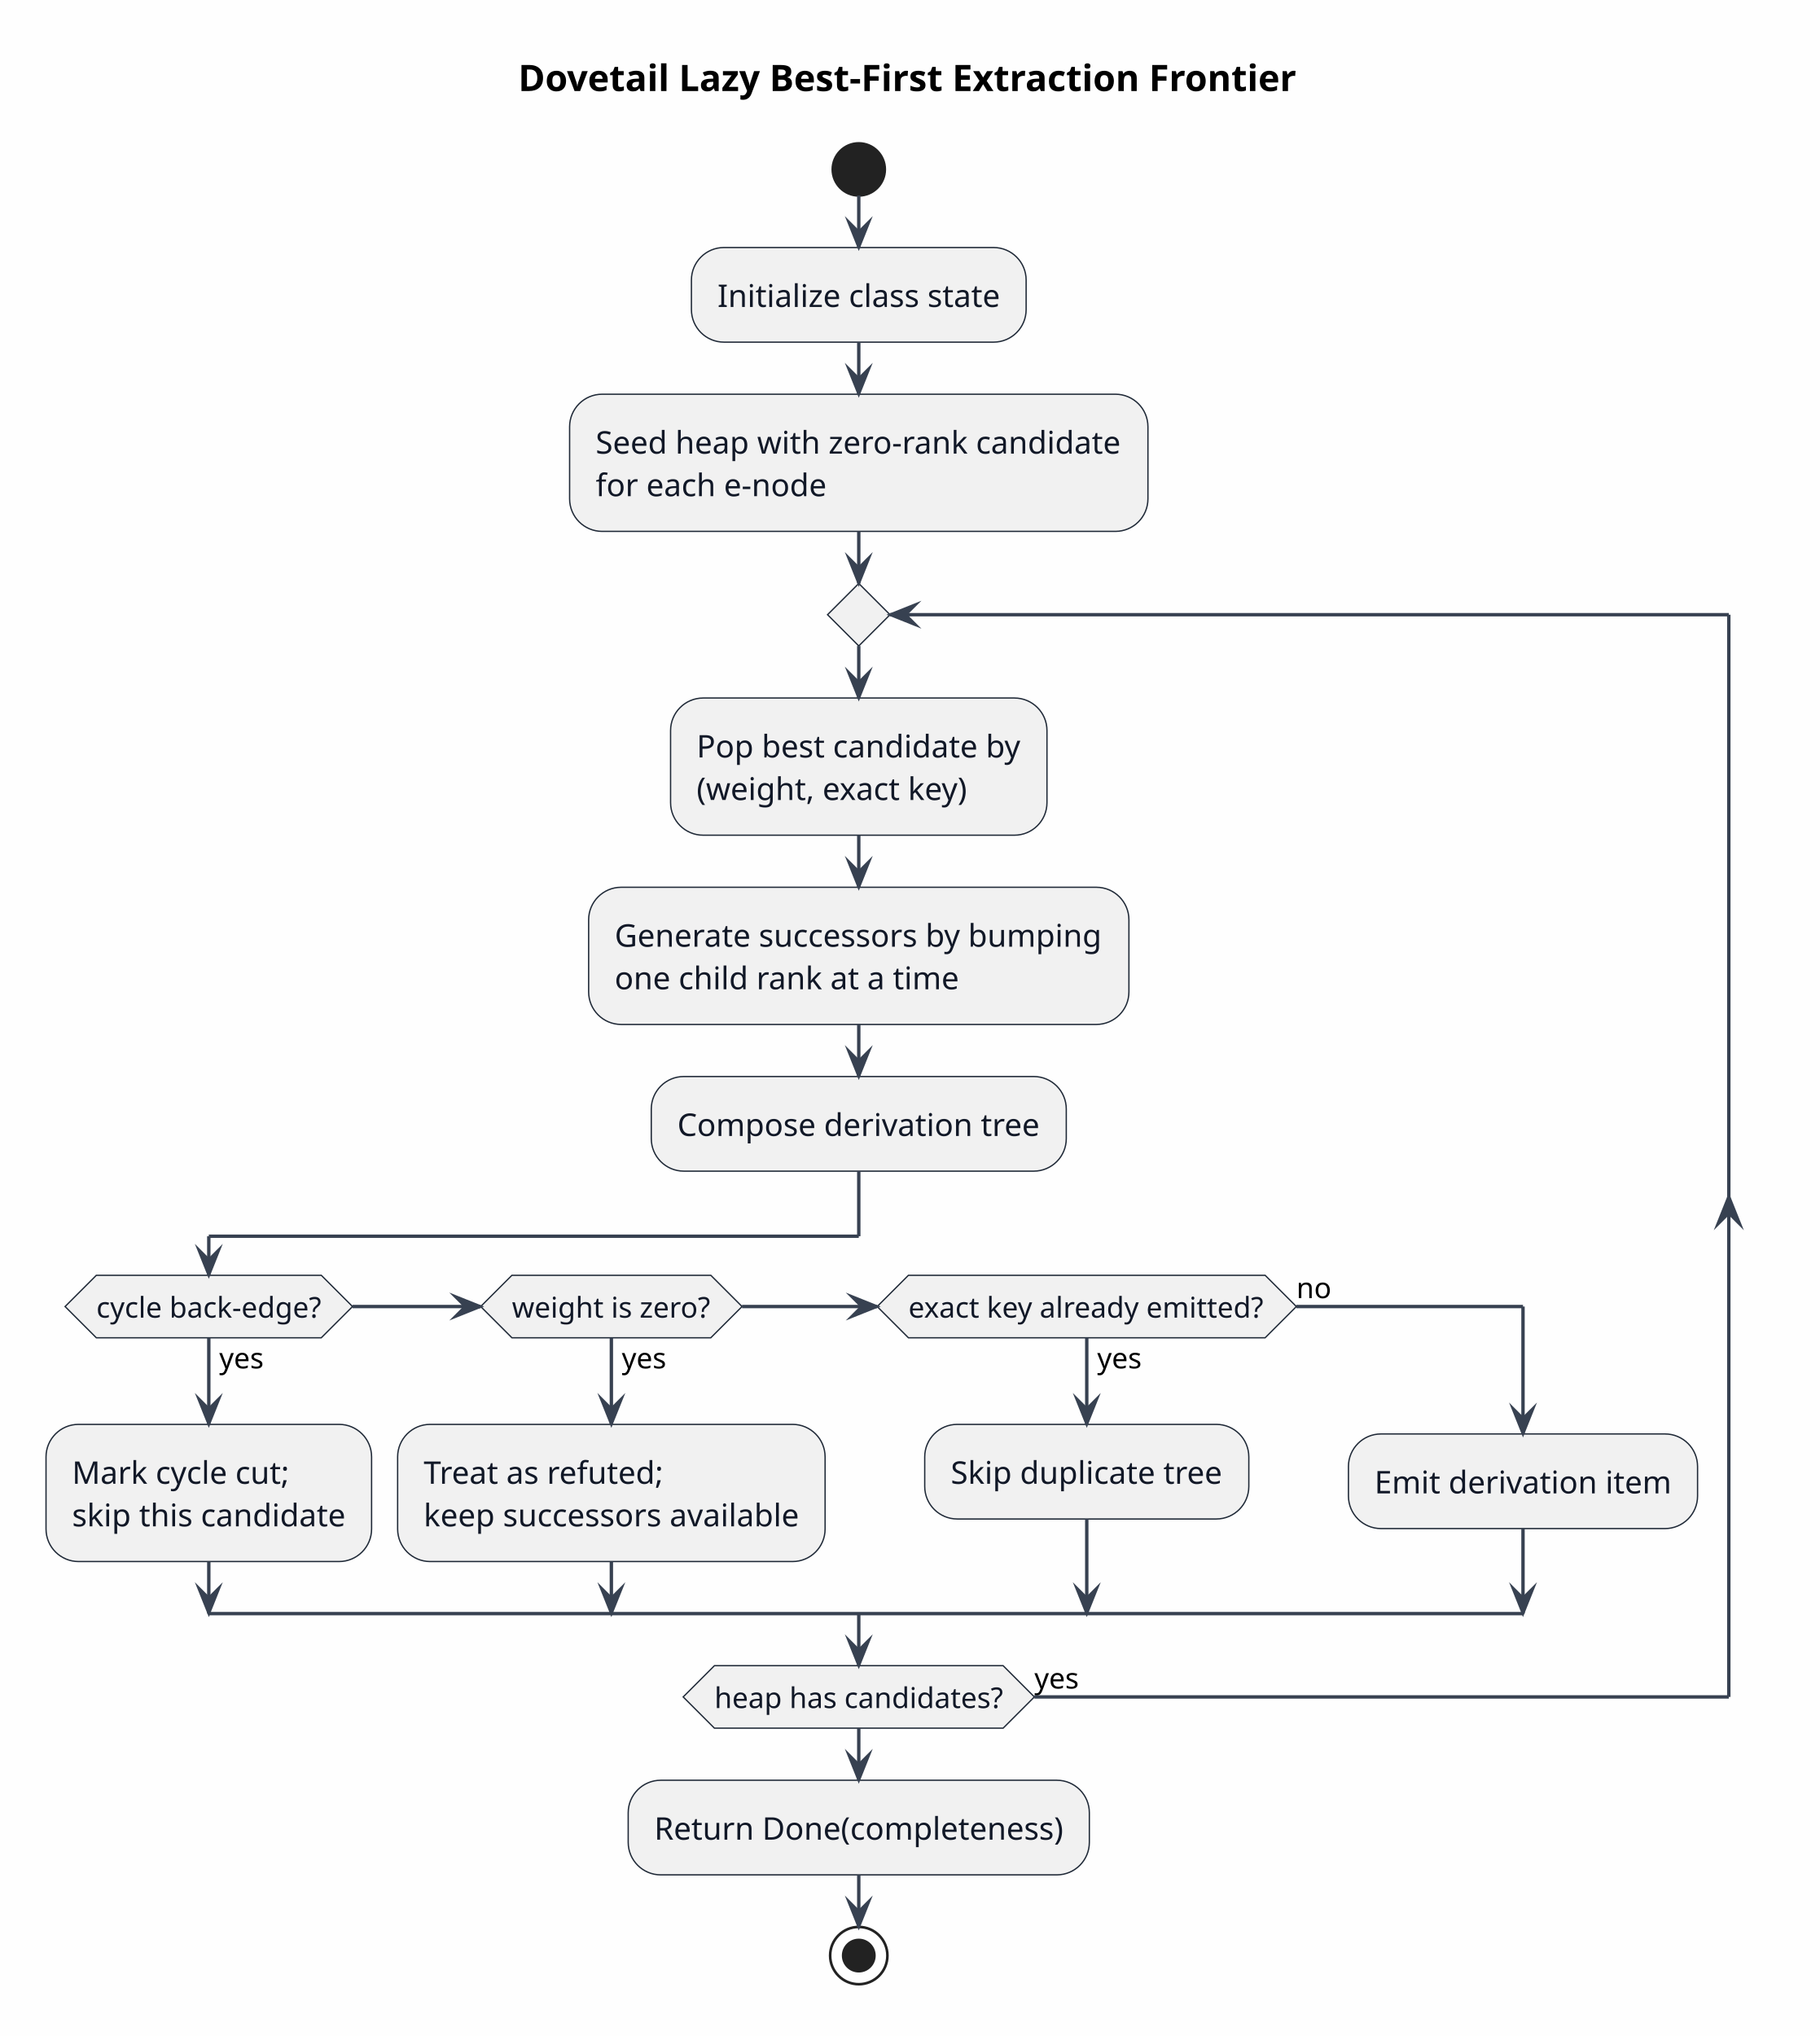
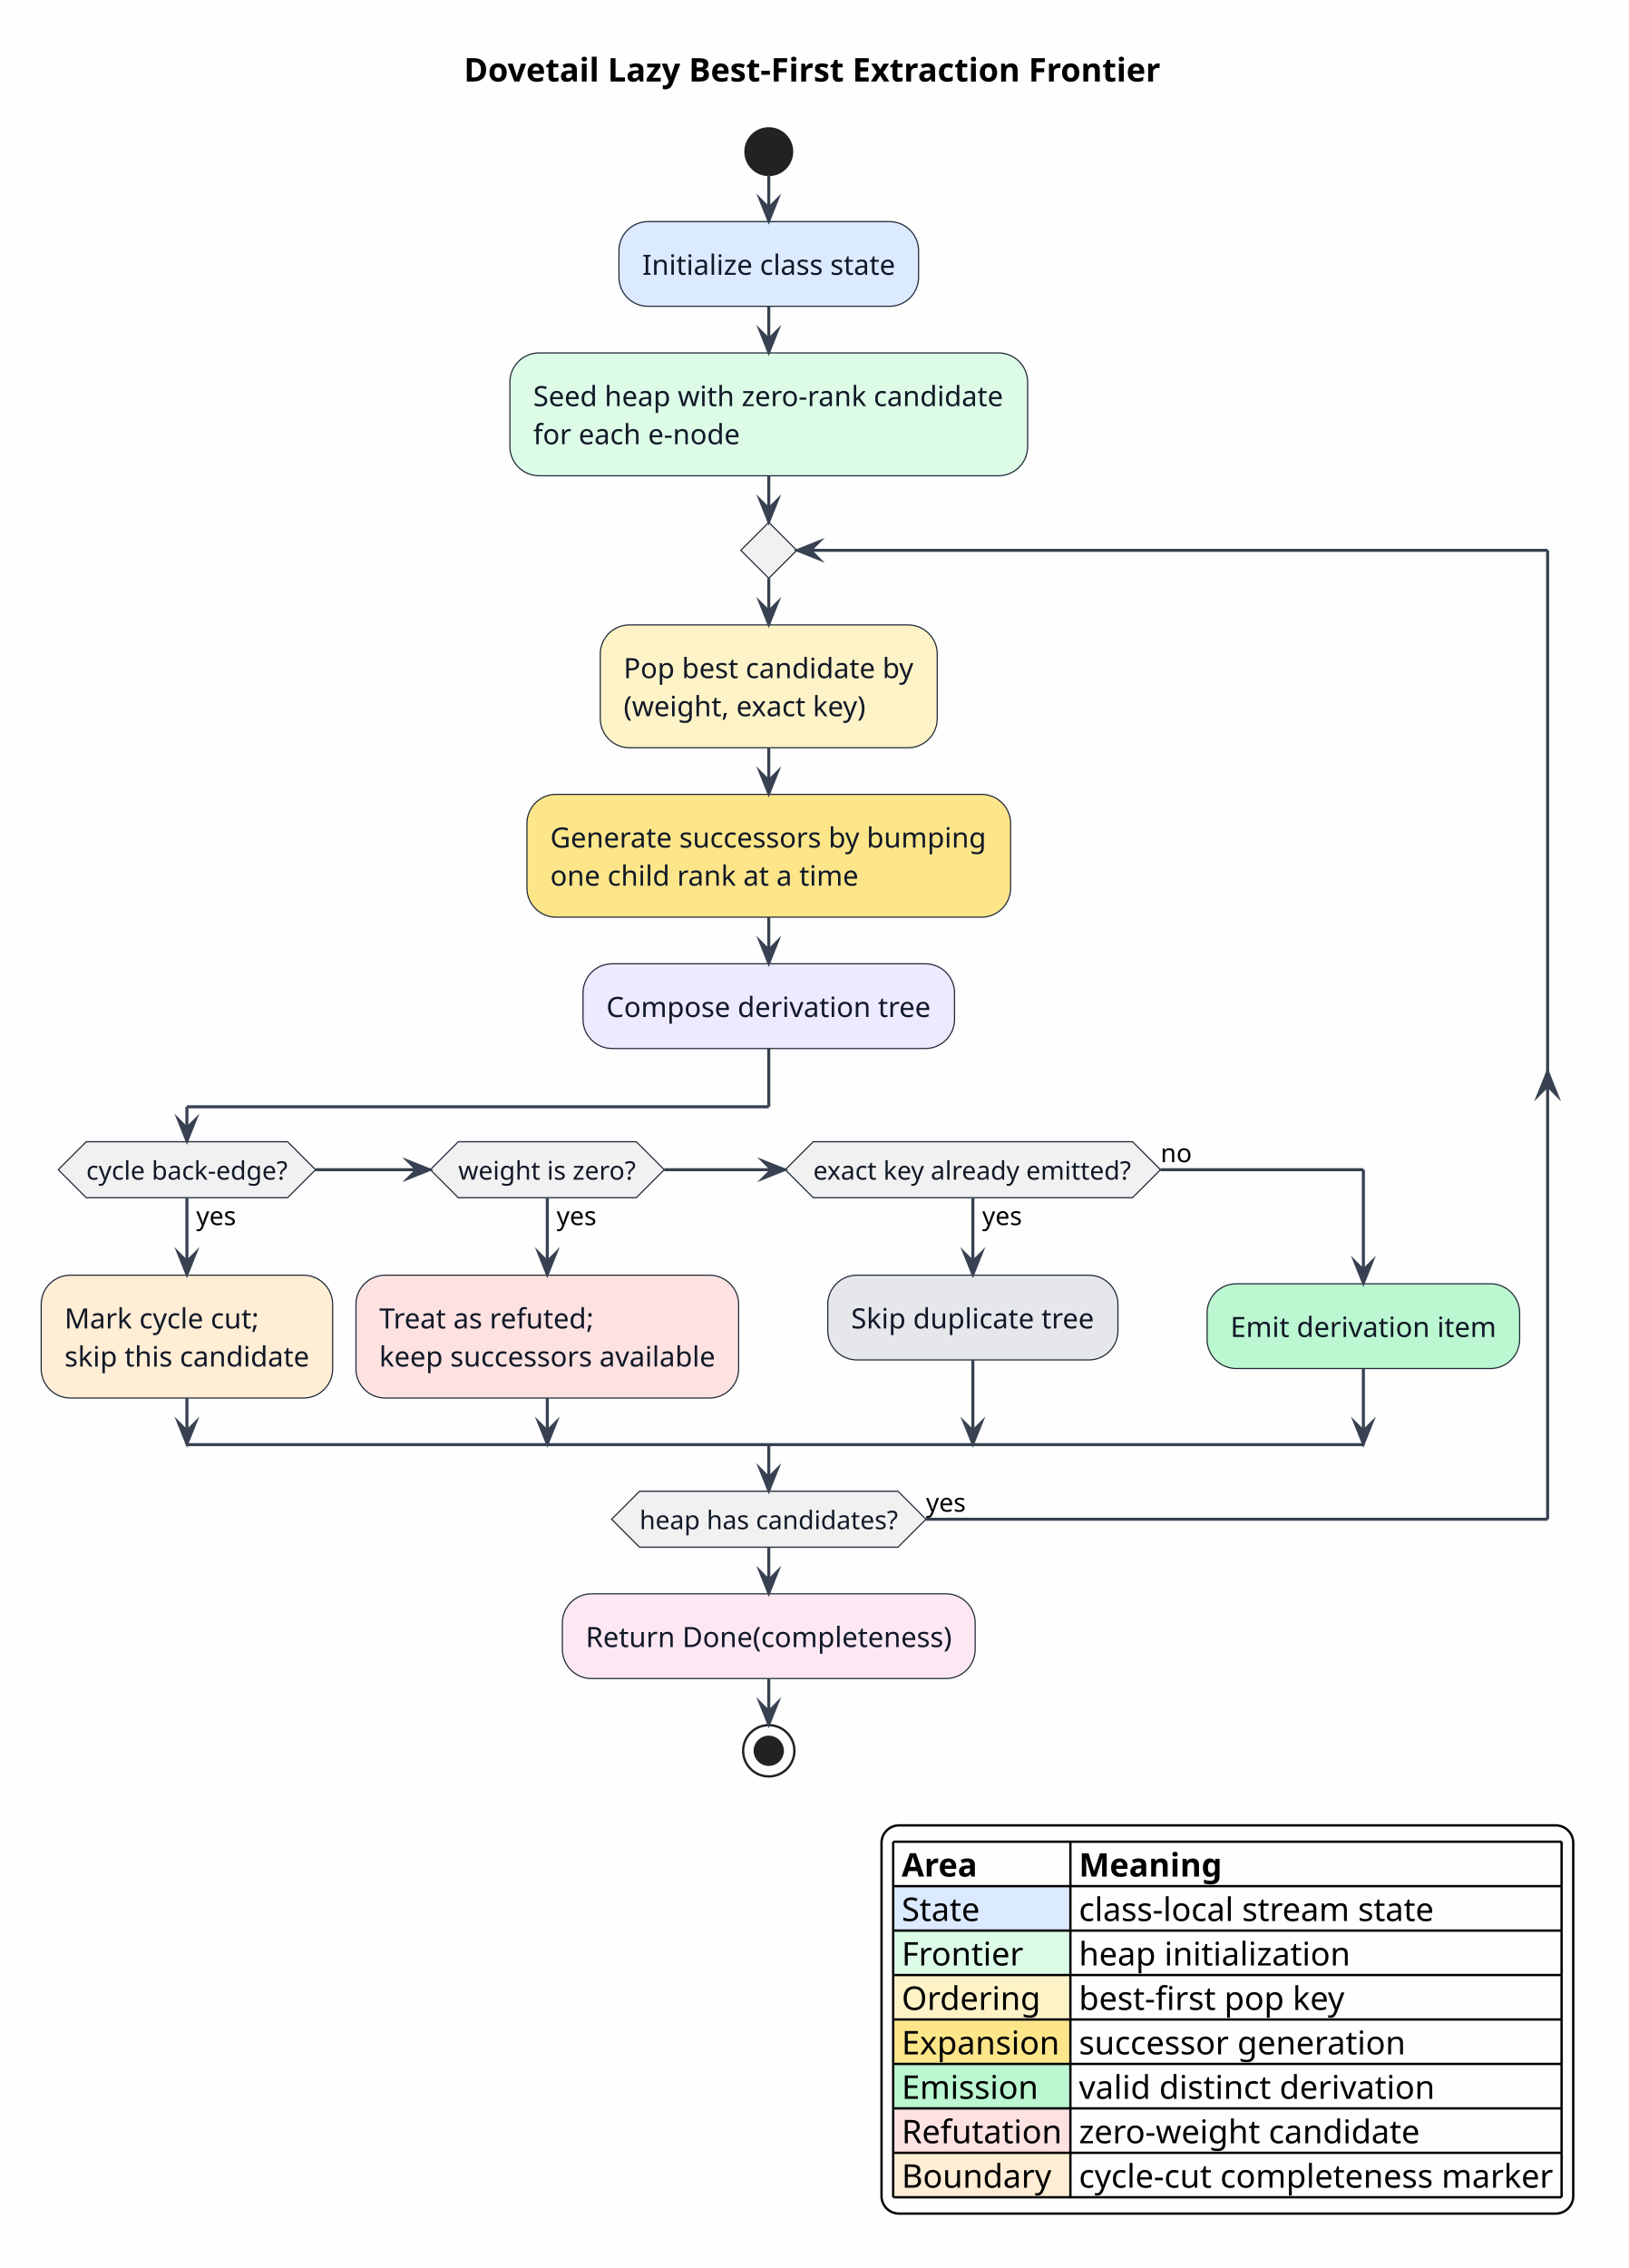
- <svg xmlns="http://www.w3.org/2000/svg" contentStyleType="text/css" data-diagram-type="ACTIVITY" height="782px" preserveAspectRatio="none" style="width:699px;height:782px;background:#FEFEFE;" version="1.1" viewBox="0 0 699 782" width="699px" zoomAndPan="magnify">
+ <svg xmlns="http://www.w3.org/2000/svg" contentStyleType="text/css" data-diagram-type="ACTIVITY" height="973px" preserveAspectRatio="none" style="width:699px;height:973px;background:#FEFEFE;" version="1.1" viewBox="0 0 699 973" width="699px" zoomAndPan="magnify">
  <defs />
  <g>
-     <rect fill="#FEFEFE" height="782" style="stroke:none;stroke-width:1;" width="699" x="0" y="0" />
+     <rect fill="#FEFEFE" height="973" style="stroke:none;stroke-width:1;" width="699" x="0" y="0" />
    <g class="title" data-source-line="1">
      <text fill="#000000" font-family="sans-serif" font-size="14" font-weight="700" lengthAdjust="spacing" textLength="298.983" x="199.048" y="34.966">Dovetail Lazy Best-First Extraction Frontier</text>
    </g>
    <ellipse cx="329.878" cy="65.068" fill="#222222" rx="10" ry="10" style="stroke:#222222;stroke-width:1;" />
-     <rect fill="#F1F1F1" height="36.344" rx="12.5" ry="12.5" style="stroke:#1F2937;stroke-width:0.5;" width="128.577" x="265.589" y="95.068" />
+     <rect fill="#DBEAFE" height="36.344" rx="12.5" ry="12.5" style="stroke:#1F2937;stroke-width:0.5;" width="128.577" x="265.589" y="95.068" />
    <text fill="#111827" font-family="sans-serif" font-size="12" lengthAdjust="spacing" textLength="108.577" x="275.589" y="117.896">Initialize class state</text>
-     <rect fill="#F1F1F1" height="52.688" rx="12.5" ry="12.5" style="stroke:#1F2937;stroke-width:0.5;" width="222.153" x="218.801" y="151.412" />
+     <rect fill="#DCFCE7" height="52.688" rx="12.5" ry="12.5" style="stroke:#1F2937;stroke-width:0.5;" width="222.153" x="218.801" y="151.412" />
    <text fill="#111827" font-family="sans-serif" font-size="12" lengthAdjust="spacing" textLength="202.153" x="228.801" y="174.24">Seed heap with zero-rank candidate</text>
    <text fill="#111827" font-family="sans-serif" font-size="12" lengthAdjust="spacing" textLength="88.717" x="228.801" y="190.584">for each e-node</text>
-     <rect fill="#F1F1F1" height="52.688" rx="12.5" ry="12.5" style="stroke:#1F2937;stroke-width:0.5;" width="144.585" x="257.585" y="268.1" />
+     <rect fill="#FEF3C7" height="52.688" rx="12.5" ry="12.5" style="stroke:#1F2937;stroke-width:0.5;" width="144.585" x="257.585" y="268.1" />
    <text fill="#111827" font-family="sans-serif" font-size="12" lengthAdjust="spacing" textLength="124.585" x="267.585" y="290.928">Pop best candidate by</text>
    <text fill="#111827" font-family="sans-serif" font-size="12" lengthAdjust="spacing" textLength="104.317" x="267.585" y="307.272">(weight, exact key)</text>
-     <rect fill="#F1F1F1" height="52.688" rx="12.5" ry="12.5" style="stroke:#1F2937;stroke-width:0.5;" width="207.537" x="226.109" y="340.788" />
+     <rect fill="#FDE68A" height="52.688" rx="12.5" ry="12.5" style="stroke:#1F2937;stroke-width:0.5;" width="207.537" x="226.109" y="340.788" />
    <text fill="#111827" font-family="sans-serif" font-size="12" lengthAdjust="spacing" textLength="187.537" x="236.109" y="363.617">Generate successors by bumping</text>
    <text fill="#111827" font-family="sans-serif" font-size="12" lengthAdjust="spacing" textLength="132.517" x="236.109" y="379.961">one child rank at a time</text>
-     <rect fill="#F1F1F1" height="36.344" rx="12.5" ry="12.5" style="stroke:#1F2937;stroke-width:0.5;" width="159.417" x="250.169" y="413.477" />
+     <rect fill="#EDE9FE" height="36.344" rx="12.5" ry="12.5" style="stroke:#1F2937;stroke-width:0.5;" width="159.417" x="250.169" y="413.477" />
    <text fill="#111827" font-family="sans-serif" font-size="12" lengthAdjust="spacing" textLength="139.417" x="260.169" y="436.305">Compose derivation tree</text>
    <polygon fill="#F1F1F1" points="37,489.821,123.415,489.821,135.415,501.821,123.415,513.821,37,513.821,25,501.821,37,489.821" style="stroke:#1F2937;stroke-width:0.5;stroke-linejoin:miter;stroke-miterlimit:10;" />
    <text fill="#000000" font-family="sans-serif" font-size="11" lengthAdjust="spacing" textLength="17.083" x="84.208" y="525.58">yes</text>
    <text fill="#111827" font-family="sans-serif" font-size="11" lengthAdjust="spacing" textLength="86.415" x="37" y="506.089">cycle back-edge?</text>
-     <rect fill="#F1F1F1" height="52.688" rx="12.5" ry="12.5" style="stroke:#1F2937;stroke-width:0.5;" width="125.061" x="17.677" y="547.08" />
+     <rect fill="#FFEDD5" height="52.688" rx="12.5" ry="12.5" style="stroke:#1F2937;stroke-width:0.5;" width="125.061" x="17.677" y="547.08" />
    <text fill="#111827" font-family="sans-serif" font-size="12" lengthAdjust="spacing" textLength="83.449" x="27.677" y="569.908">Mark cycle cut;</text>
    <text fill="#111827" font-family="sans-serif" font-size="12" lengthAdjust="spacing" textLength="105.061" x="27.677" y="586.252">skip this candidate</text>
    <polygon fill="#F1F1F1" points="196.643,489.821,273.038,489.821,285.038,501.821,273.038,513.821,196.643,513.821,184.643,501.821,196.643,489.821" style="stroke:#1F2937;stroke-width:0.5;stroke-linejoin:miter;stroke-miterlimit:10;" />
    <text fill="#000000" font-family="sans-serif" font-size="11" lengthAdjust="spacing" textLength="17.083" x="238.841" y="525.58">yes</text>
    <text fill="#111827" font-family="sans-serif" font-size="11" lengthAdjust="spacing" textLength="76.394" x="196.643" y="506.089">weight is zero?</text>
-     <rect fill="#F1F1F1" height="52.688" rx="12.5" ry="12.5" style="stroke:#1F2937;stroke-width:0.5;" width="164.205" x="152.738" y="547.08" />
+     <rect fill="#FEE2E2" height="52.688" rx="12.5" ry="12.5" style="stroke:#1F2937;stroke-width:0.5;" width="164.205" x="152.738" y="547.08" />
    <text fill="#111827" font-family="sans-serif" font-size="12" lengthAdjust="spacing" textLength="93.145" x="162.738" y="569.908">Treat as refuted;</text>
    <text fill="#111827" font-family="sans-serif" font-size="12" lengthAdjust="spacing" textLength="144.205" x="162.738" y="586.252">keep successors available</text>
    <polygon fill="#F1F1F1" points="348.943,489.821,485.969,489.821,497.969,501.821,485.969,513.821,348.943,513.821,336.943,501.821,348.943,489.821" style="stroke:#1F2937;stroke-width:0.5;stroke-linejoin:miter;stroke-miterlimit:10;" />
    <text fill="#000000" font-family="sans-serif" font-size="11" lengthAdjust="spacing" textLength="17.083" x="421.456" y="525.58">yes</text>
    <text fill="#111827" font-family="sans-serif" font-size="11" lengthAdjust="spacing" textLength="137.026" x="348.943" y="506.089">exact key already emitted?</text>
    <text fill="#000000" font-family="sans-serif" font-size="11" lengthAdjust="spacing" textLength="13.453" x="497.969" y="498.598">no</text>
-     <rect fill="#F1F1F1" height="36.344" rx="12.5" ry="12.5" style="stroke:#1F2937;stroke-width:0.5;" width="124.497" x="355.208" y="547.08" />
+     <rect fill="#E5E7EB" height="36.344" rx="12.5" ry="12.5" style="stroke:#1F2937;stroke-width:0.5;" width="124.497" x="355.208" y="547.08" />
    <text fill="#111827" font-family="sans-serif" font-size="12" lengthAdjust="spacing" textLength="104.497" x="365.208" y="569.908">Skip duplicate tree</text>
-     <rect fill="#F1F1F1" height="36.344" rx="12.5" ry="12.5" style="stroke:#1F2937;stroke-width:0.5;" width="134.109" x="517.969" y="550.761" />
+     <rect fill="#BBF7D0" height="36.344" rx="12.5" ry="12.5" style="stroke:#1F2937;stroke-width:0.5;" width="134.109" x="517.969" y="550.761" />
    <text fill="#111827" font-family="sans-serif" font-size="12" lengthAdjust="spacing" textLength="114.109" x="527.969" y="573.589">Emit derivation item</text>
    <polygon fill="#F1F1F1" points="329.878,224.1,341.878,236.1,329.878,248.1,317.878,236.1,329.878,224.1" style="stroke:#1F2937;stroke-width:0.5;stroke-linejoin:miter;stroke-miterlimit:10;" />
    <polygon fill="#F1F1F1" points="274.427,639.768,385.328,639.768,397.328,651.768,385.328,663.768,274.427,663.768,262.427,651.768,274.427,639.768" style="stroke:#1F2937;stroke-width:0.5;stroke-linejoin:miter;stroke-miterlimit:10;" />
    <text fill="#111827" font-family="sans-serif" font-size="11" lengthAdjust="spacing" textLength="110.901" x="274.427" y="656.036">heap has candidates?</text>
    <text fill="#000000" font-family="sans-serif" font-size="11" lengthAdjust="spacing" textLength="17.083" x="397.328" y="648.545">yes</text>
-     <rect fill="#F1F1F1" height="36.344" rx="12.5" ry="12.5" style="stroke:#1F2937;stroke-width:0.5;" width="177.141" x="241.307" y="683.768" />
+     <rect fill="#FCE7F3" height="36.344" rx="12.5" ry="12.5" style="stroke:#1F2937;stroke-width:0.5;" width="177.141" x="241.307" y="683.768" />
    <text fill="#111827" font-family="sans-serif" font-size="12" lengthAdjust="spacing" textLength="157.141" x="251.307" y="706.596">Return Done(completeness)</text>
    <ellipse cx="329.878" cy="751.112" fill="none" rx="11" ry="11" style="stroke:#222222;stroke-width:1;" />
    <ellipse cx="329.878" cy="751.112" fill="#222222" rx="6" ry="6" style="stroke:#222222;stroke-width:1;" />
    <line style="stroke:#374151;stroke-width:1.3;" x1="329.878" x2="329.878" y1="75.068" y2="95.068" />
    <polygon fill="#374151" points="325.878,85.068,329.878,95.068,333.878,85.068,329.878,89.068" style="stroke:#374151;stroke-width:1;stroke-linejoin:miter;stroke-miterlimit:10;" />
    <line style="stroke:#374151;stroke-width:1.3;" x1="329.878" x2="329.878" y1="131.412" y2="151.412" />
    <polygon fill="#374151" points="325.878,141.412,329.878,151.412,333.878,141.412,329.878,145.412" style="stroke:#374151;stroke-width:1;stroke-linejoin:miter;stroke-miterlimit:10;" />
    <line style="stroke:#374151;stroke-width:1.3;" x1="329.878" x2="329.878" y1="320.788" y2="340.788" />
    <polygon fill="#374151" points="325.878,330.788,329.878,340.788,333.878,330.788,329.878,334.788" style="stroke:#374151;stroke-width:1;stroke-linejoin:miter;stroke-miterlimit:10;" />
    <line style="stroke:#374151;stroke-width:1.3;" x1="329.878" x2="329.878" y1="393.477" y2="413.477" />
    <polygon fill="#374151" points="325.878,403.477,329.878,413.477,333.878,403.477,329.878,407.477" style="stroke:#374151;stroke-width:1;stroke-linejoin:miter;stroke-miterlimit:10;" />
    <line style="stroke:#374151;stroke-width:1.3;" x1="80.208" x2="80.208" y1="513.821" y2="547.08" />
    <polygon fill="#374151" points="76.208,537.08,80.208,547.08,84.208,537.08,80.208,541.08" style="stroke:#374151;stroke-width:1;stroke-linejoin:miter;stroke-miterlimit:10;" />
    <line style="stroke:#374151;stroke-width:1.3;" x1="80.208" x2="80.208" y1="599.768" y2="619.768" />
    <polygon fill="#374151" points="76.208,609.768,80.208,619.768,84.208,609.768,80.208,613.768" style="stroke:#374151;stroke-width:1;stroke-linejoin:miter;stroke-miterlimit:10;" />
    <line style="stroke:#374151;stroke-width:1.3;" x1="234.841" x2="234.841" y1="513.821" y2="547.08" />
    <polygon fill="#374151" points="230.841,537.08,234.841,547.08,238.841,537.08,234.841,541.08" style="stroke:#374151;stroke-width:1;stroke-linejoin:miter;stroke-miterlimit:10;" />
    <line style="stroke:#374151;stroke-width:1.3;" x1="234.841" x2="234.841" y1="599.768" y2="619.768" />
    <polygon fill="#374151" points="230.841,609.768,234.841,619.768,238.841,609.768,234.841,613.768" style="stroke:#374151;stroke-width:1;stroke-linejoin:miter;stroke-miterlimit:10;" />
    <line style="stroke:#374151;stroke-width:1.3;" x1="417.456" x2="417.456" y1="513.821" y2="547.08" />
    <polygon fill="#374151" points="413.456,537.08,417.456,547.08,421.456,537.08,417.456,541.08" style="stroke:#374151;stroke-width:1;stroke-linejoin:miter;stroke-miterlimit:10;" />
    <line style="stroke:#374151;stroke-width:1.3;" x1="417.456" x2="417.456" y1="583.424" y2="619.768" />
    <polygon fill="#374151" points="413.456,609.768,417.456,619.768,421.456,609.768,417.456,613.768" style="stroke:#374151;stroke-width:1;stroke-linejoin:miter;stroke-miterlimit:10;" />
    <line style="stroke:#374151;stroke-width:1.3;" x1="135.415" x2="184.643" y1="501.821" y2="501.821" />
    <polygon fill="#374151" points="174.643,497.821,184.643,501.821,174.643,505.821,178.643,501.821" style="stroke:#374151;stroke-width:1;stroke-linejoin:miter;stroke-miterlimit:10;" />
    <line style="stroke:#374151;stroke-width:1.3;" x1="285.038" x2="336.943" y1="501.821" y2="501.821" />
    <polygon fill="#374151" points="326.943,497.821,336.943,501.821,326.943,505.821,330.943,501.821" style="stroke:#374151;stroke-width:1;stroke-linejoin:miter;stroke-miterlimit:10;" />
    <line style="stroke:#374151;stroke-width:1.3;" x1="329.878" x2="329.878" y1="449.821" y2="474.821" />
    <line style="stroke:#374151;stroke-width:1.3;" x1="329.878" x2="80.208" y1="474.821" y2="474.821" />
    <line style="stroke:#374151;stroke-width:1.3;" x1="80.208" x2="80.208" y1="474.821" y2="489.821" />
    <polygon fill="#374151" points="76.208,479.821,80.208,489.821,84.208,479.821,80.208,483.821" style="stroke:#374151;stroke-width:1;stroke-linejoin:miter;stroke-miterlimit:10;" />
    <line style="stroke:#374151;stroke-width:1.3;" x1="497.969" x2="585.024" y1="501.821" y2="501.821" />
    <line style="stroke:#374151;stroke-width:1.3;" x1="585.024" x2="585.024" y1="501.821" y2="550.761" />
    <polygon fill="#374151" points="581.024,540.761,585.024,550.761,589.024,540.761,585.024,544.761" style="stroke:#374151;stroke-width:1;stroke-linejoin:miter;stroke-miterlimit:10;" />
    <line style="stroke:#374151;stroke-width:1.3;" x1="585.024" x2="585.024" y1="587.105" y2="619.768" />
    <polygon fill="#374151" points="581.024,609.768,585.024,619.768,589.024,609.768,585.024,613.768" style="stroke:#374151;stroke-width:1;stroke-linejoin:miter;stroke-miterlimit:10;" />
    <line style="stroke:#374151;stroke-width:1.3;" x1="80.208" x2="585.024" y1="619.768" y2="619.768" />
    <line style="stroke:#374151;stroke-width:1.3;" x1="329.878" x2="329.878" y1="248.1" y2="268.1" />
    <polygon fill="#374151" points="325.878,258.1,329.878,268.1,333.878,258.1,329.878,262.1" style="stroke:#374151;stroke-width:1;stroke-linejoin:miter;stroke-miterlimit:10;" />
    <line style="stroke:#374151;stroke-width:1.3;" x1="397.328" x2="664.078" y1="651.768" y2="651.768" />
    <polygon fill="#374151" points="660.078,469.821,664.078,459.821,668.078,469.821,664.078,465.821" style="stroke:#374151;stroke-width:1.3;stroke-linejoin:miter;stroke-miterlimit:10;" />
    <line style="stroke:#374151;stroke-width:1.3;" x1="664.078" x2="664.078" y1="236.1" y2="651.768" />
    <line style="stroke:#374151;stroke-width:1.3;" x1="664.078" x2="341.878" y1="236.1" y2="236.1" />
    <polygon fill="#374151" points="351.878,232.1,341.878,236.1,351.878,240.1,347.878,236.1" style="stroke:#374151;stroke-width:1;stroke-linejoin:miter;stroke-miterlimit:10;" />
    <line style="stroke:#374151;stroke-width:1.3;" x1="329.878" x2="329.878" y1="619.768" y2="639.768" />
    <polygon fill="#374151" points="325.878,629.768,329.878,639.768,333.878,629.768,329.878,633.768" style="stroke:#374151;stroke-width:1;stroke-linejoin:miter;stroke-miterlimit:10;" />
    <line style="stroke:#374151;stroke-width:1.3;" x1="329.878" x2="329.878" y1="204.1" y2="224.1" />
    <polygon fill="#374151" points="325.878,214.1,329.878,224.1,333.878,214.1,329.878,218.1" style="stroke:#374151;stroke-width:1;stroke-linejoin:miter;stroke-miterlimit:10;" />
    <line style="stroke:#374151;stroke-width:1.3;" x1="329.878" x2="329.878" y1="663.768" y2="683.768" />
    <polygon fill="#374151" points="325.878,673.768,329.878,683.768,333.878,673.768,329.878,677.768" style="stroke:#374151;stroke-width:1;stroke-linejoin:miter;stroke-miterlimit:10;" />
    <line style="stroke:#374151;stroke-width:1.3;" x1="329.878" x2="329.878" y1="720.112" y2="740.112" />
    <polygon fill="#374151" points="325.878,730.112,329.878,740.112,333.878,730.112,329.878,734.112" style="stroke:#374151;stroke-width:1;stroke-linejoin:miter;stroke-miterlimit:10;" />
+     <g class="legend" data-source-line="32">
+       <rect fill="none" height="166.543" rx="7.5" ry="7.5" style="stroke:#000000;stroke-width:1;" width="296.817" x="378.261" y="783.112" />
+       <text fill="#000000" font-family="sans-serif" font-size="14" font-weight="700" lengthAdjust="spacing" textLength="32.69" x="386.901" y="805.078">Area</text>
+       <text fill="#000000" font-family="sans-serif" font-size="14" font-weight="700" lengthAdjust="spacing" textLength="61.18" x="462.949" y="805.078">Meaning</text>
+       <rect fill="#DBEAFE" height="19.068" style="stroke:none;stroke-width:1;" width="76.048" x="383.261" y="809.18" />
+       <text fill="#000000" font-family="sans-serif" font-size="14" lengthAdjust="spacing" textLength="33.544" x="386.901" y="824.146">State</text>
+       <text fill="#000000" font-family="sans-serif" font-size="14" lengthAdjust="spacing" textLength="152.599" x="462.949" y="824.146">class-local stream state</text>
+       <rect fill="#DCFCE7" height="19.068" style="stroke:none;stroke-width:1;" width="76.048" x="383.261" y="828.248" />
+       <text fill="#000000" font-family="sans-serif" font-size="14" lengthAdjust="spacing" textLength="52.514" x="386.901" y="843.214">Frontier</text>
+       <text fill="#000000" font-family="sans-serif" font-size="14" lengthAdjust="spacing" textLength="116.493" x="462.949" y="843.214">heap initialization</text>
+       <rect fill="#FEF3C7" height="19.068" style="stroke:none;stroke-width:1;" width="76.048" x="383.261" y="847.316" />
+       <text fill="#000000" font-family="sans-serif" font-size="14" lengthAdjust="spacing" textLength="59.878" x="386.901" y="862.282">Ordering</text>
+       <text fill="#000000" font-family="sans-serif" font-size="14" lengthAdjust="spacing" textLength="114.226" x="462.949" y="862.282">best-first pop key</text>
+       <rect fill="#FDE68A" height="19.068" style="stroke:none;stroke-width:1;" width="76.048" x="383.261" y="866.384" />
+       <text fill="#000000" font-family="sans-serif" font-size="14" lengthAdjust="spacing" textLength="67.746" x="386.901" y="881.35">Expansion</text>
+       <text fill="#000000" font-family="sans-serif" font-size="14" lengthAdjust="spacing" textLength="140.476" x="462.949" y="881.35">successor generation</text>
+       <rect fill="#BBF7D0" height="19.068" style="stroke:none;stroke-width:1;" width="76.048" x="383.261" y="885.452" />
+       <text fill="#000000" font-family="sans-serif" font-size="14" lengthAdjust="spacing" textLength="58.632" x="386.901" y="900.418">Emission</text>
+       <text fill="#000000" font-family="sans-serif" font-size="14" lengthAdjust="spacing" textLength="152.753" x="462.949" y="900.418">valid distinct derivation</text>
+       <rect fill="#FEE2E2" height="19.068" style="stroke:none;stroke-width:1;" width="76.048" x="383.261" y="904.52" />
+       <text fill="#000000" font-family="sans-serif" font-size="14" lengthAdjust="spacing" textLength="68.768" x="386.901" y="919.486">Refutation</text>
+       <text fill="#000000" font-family="sans-serif" font-size="14" lengthAdjust="spacing" textLength="146.565" x="462.949" y="919.486">zero-weight candidate</text>
+       <rect fill="#FFEDD5" height="19.068" style="stroke:none;stroke-width:1;" width="76.048" x="383.261" y="923.587" />
+       <text fill="#000000" font-family="sans-serif" font-size="14" lengthAdjust="spacing" textLength="64.26" x="386.901" y="938.553">Boundary</text>
+       <text fill="#000000" font-family="sans-serif" font-size="14" lengthAdjust="spacing" textLength="203.489" x="462.949" y="938.553">cycle-cut completeness marker</text>
+       <line style="stroke:#000000;stroke-width:1;" x1="383.261" x2="670.078" y1="790.112" y2="790.112" />
+       <line style="stroke:#000000;stroke-width:1;" x1="383.261" x2="670.078" y1="809.18" y2="809.18" />
+       <line style="stroke:#000000;stroke-width:1;" x1="383.261" x2="670.078" y1="828.248" y2="828.248" />
+       <line style="stroke:#000000;stroke-width:1;" x1="383.261" x2="670.078" y1="847.316" y2="847.316" />
+       <line style="stroke:#000000;stroke-width:1;" x1="383.261" x2="670.078" y1="866.384" y2="866.384" />
+       <line style="stroke:#000000;stroke-width:1;" x1="383.261" x2="670.078" y1="885.452" y2="885.452" />
+       <line style="stroke:#000000;stroke-width:1;" x1="383.261" x2="670.078" y1="904.52" y2="904.52" />
+       <line style="stroke:#000000;stroke-width:1;" x1="383.261" x2="670.078" y1="923.587" y2="923.587" />
+       <line style="stroke:#000000;stroke-width:1;" x1="383.261" x2="670.078" y1="942.655" y2="942.655" />
+       <line style="stroke:#000000;stroke-width:1;" x1="383.261" x2="383.261" y1="790.112" y2="942.655" />
+       <line style="stroke:#000000;stroke-width:1;" x1="459.309" x2="459.309" y1="790.112" y2="942.655" />
+       <line style="stroke:#000000;stroke-width:1;" x1="670.078" x2="670.078" y1="790.112" y2="942.655" />
+     </g>
  </g>
</svg>
